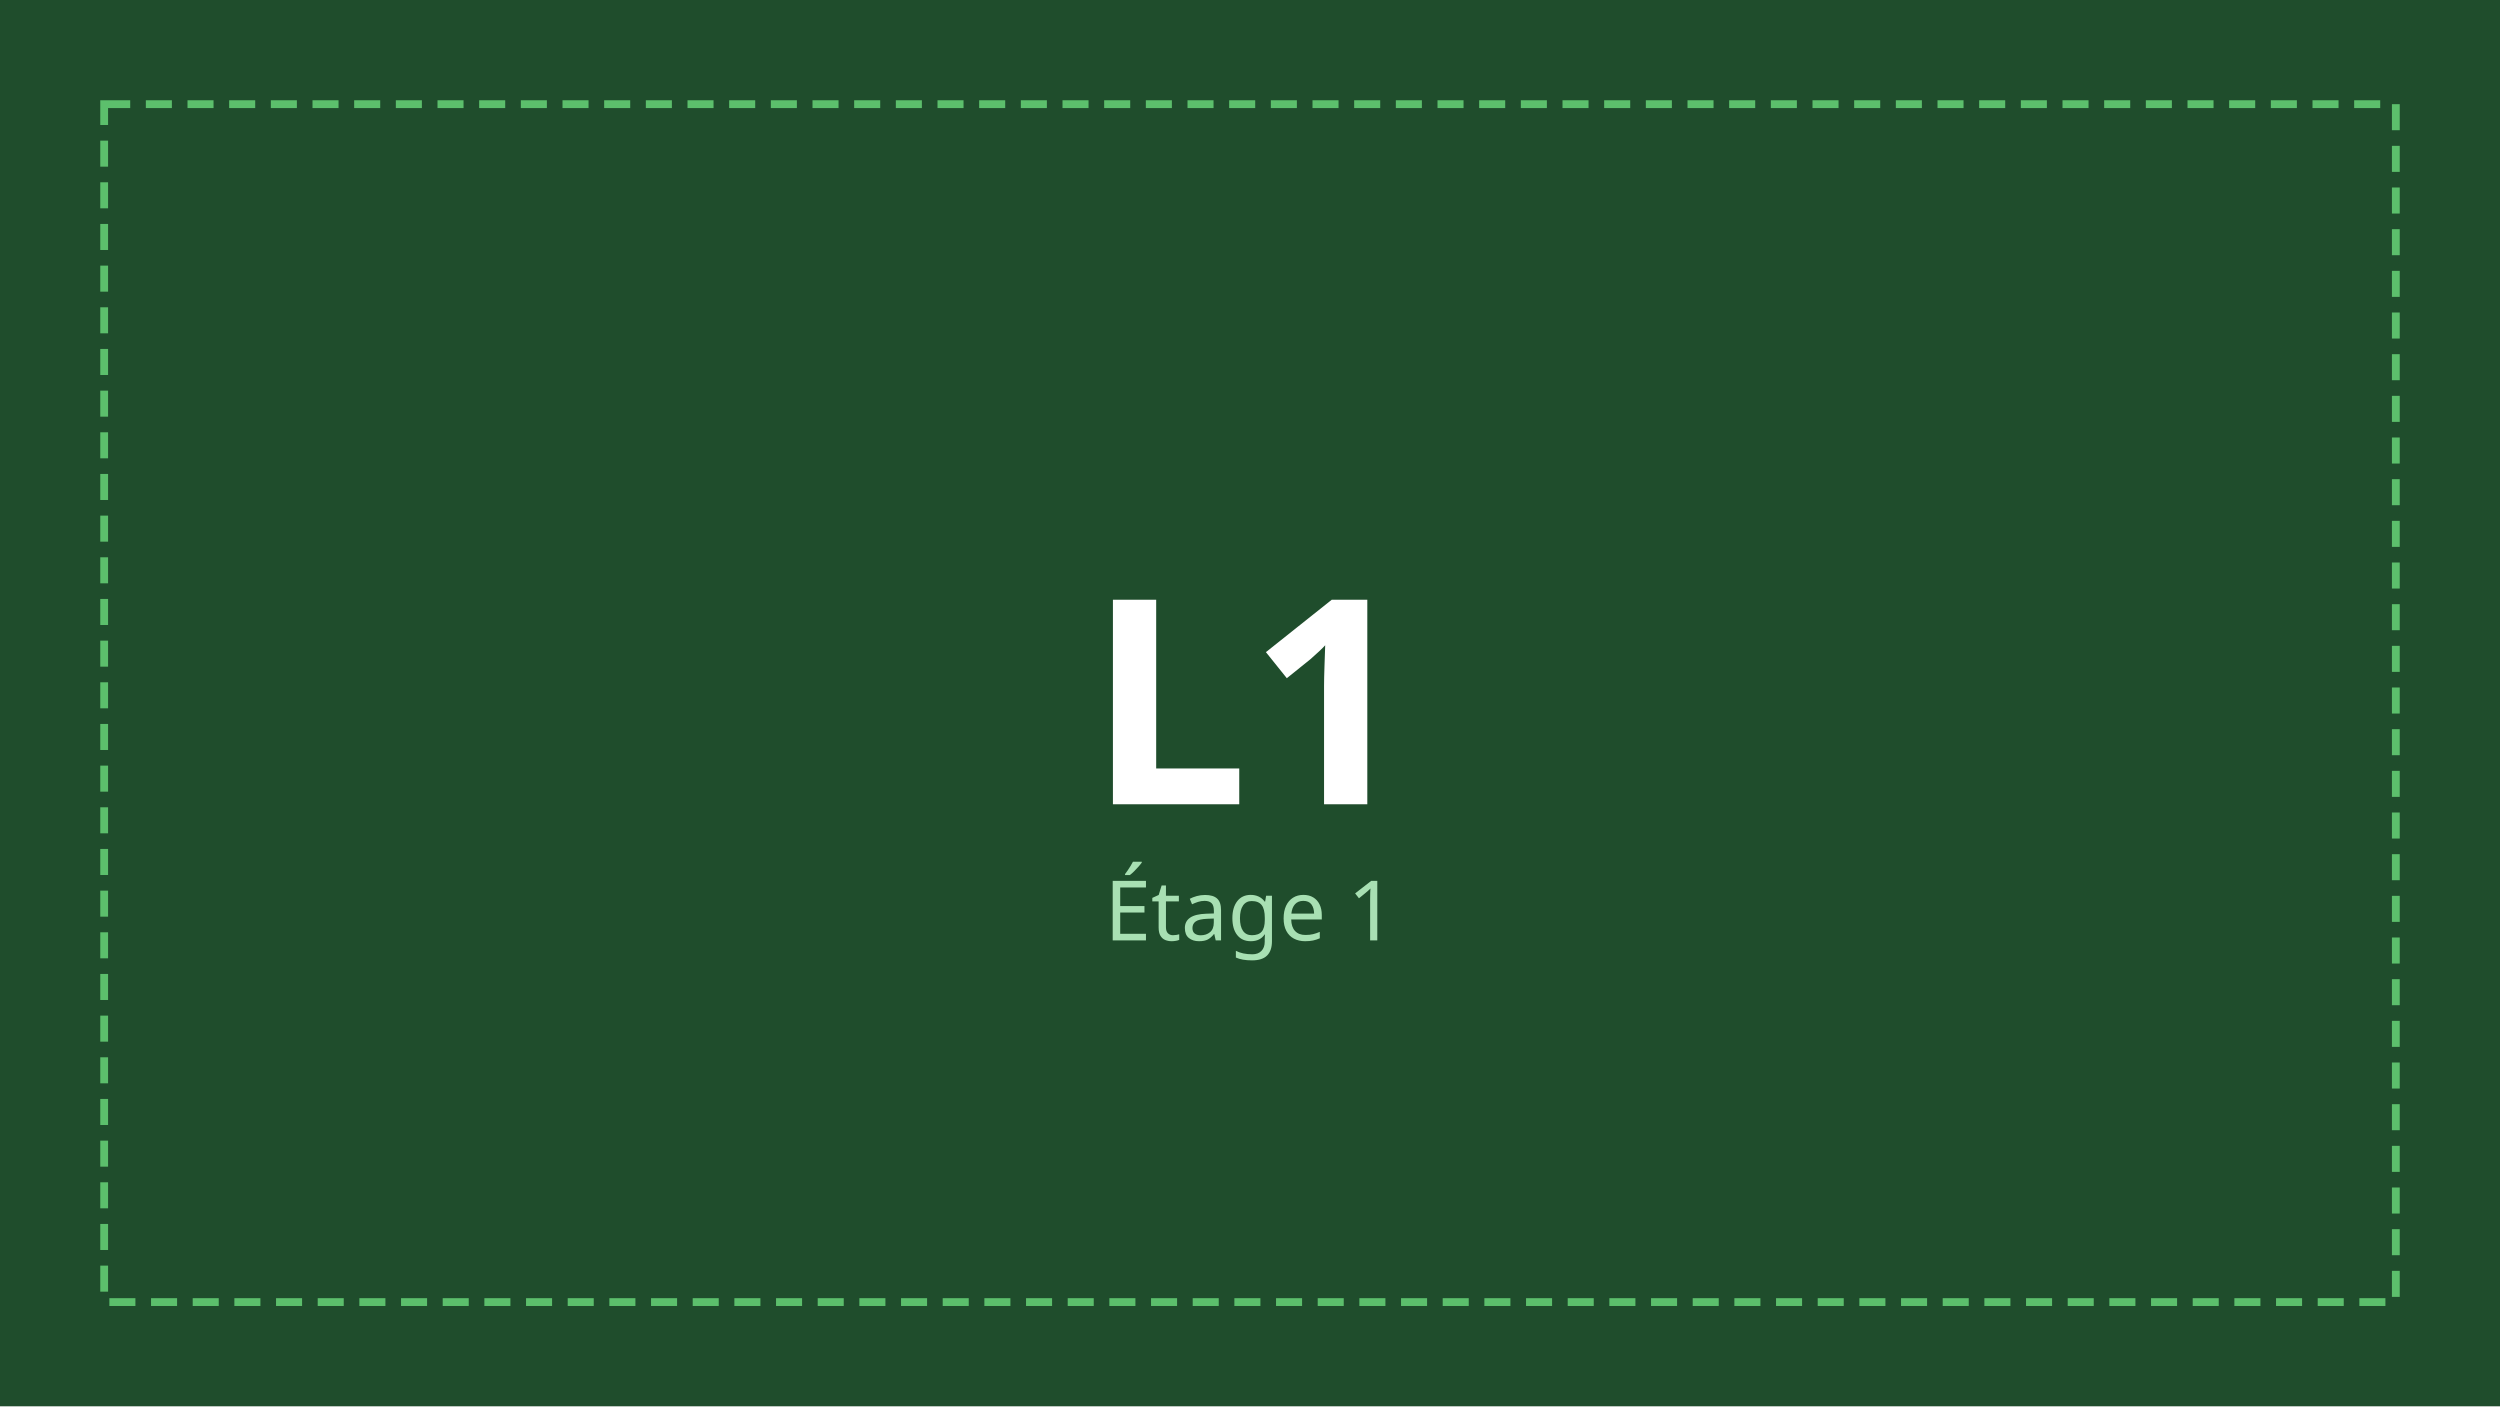
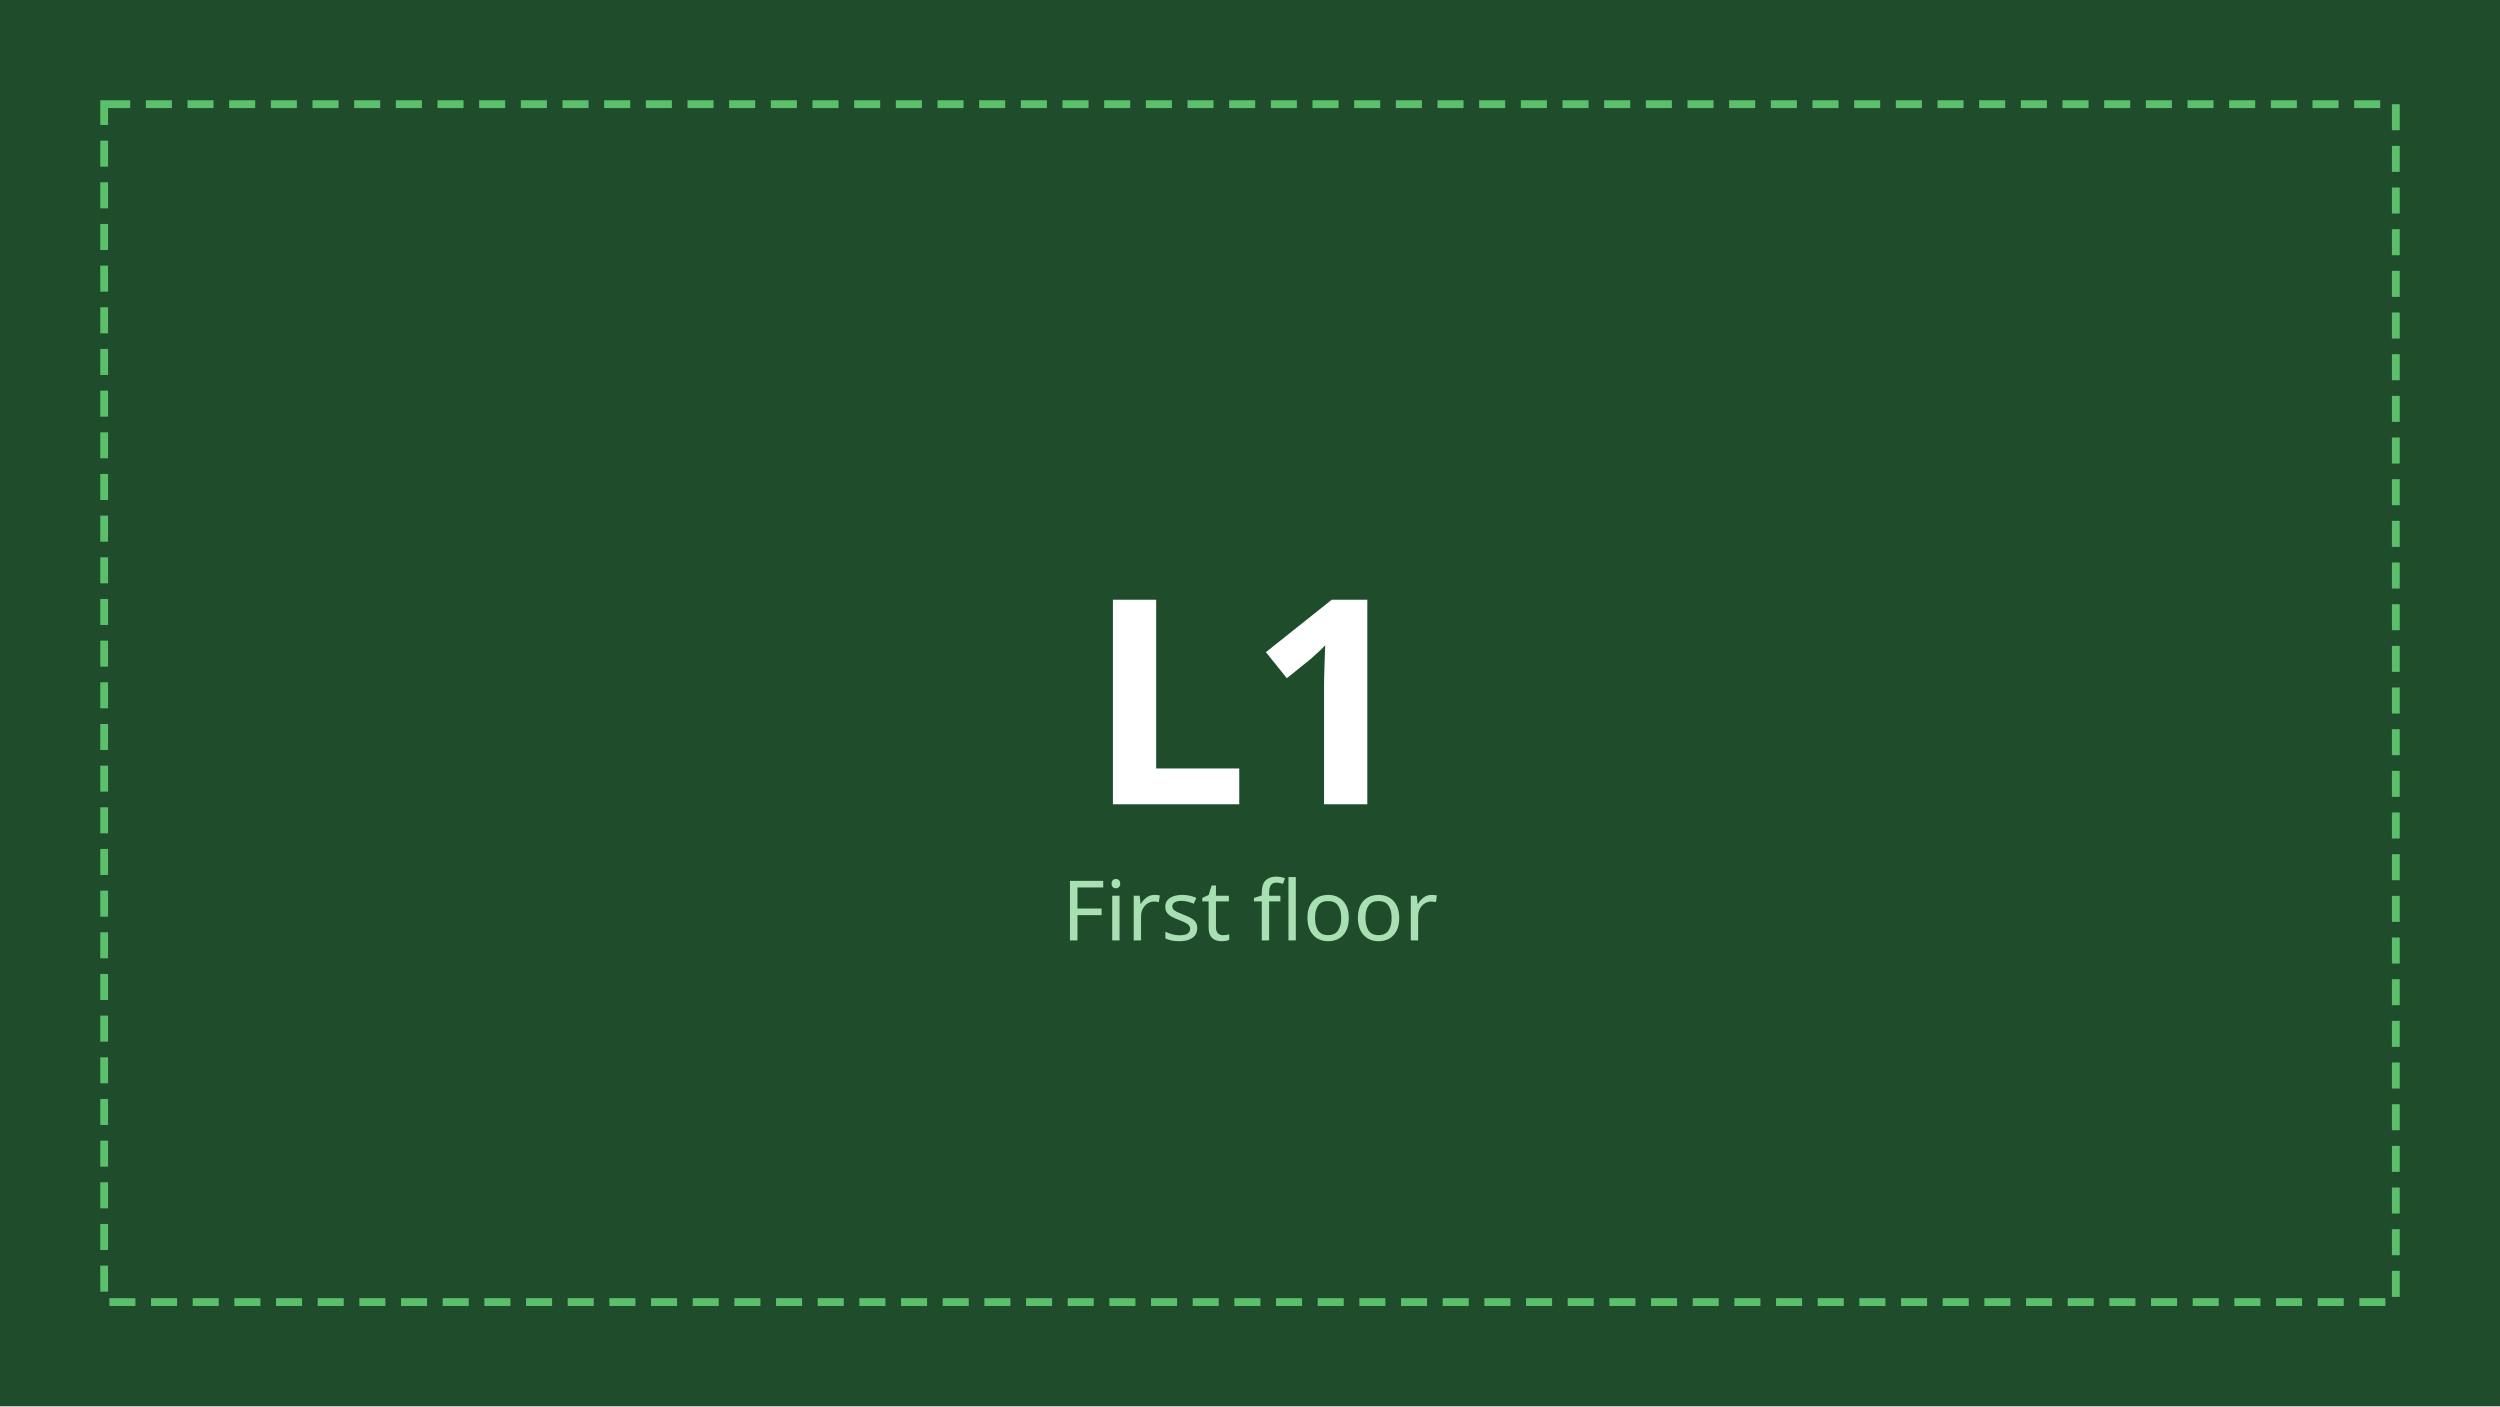
<svg xmlns="http://www.w3.org/2000/svg" viewBox="0 0 1920 1080" preserveAspectRatio="xMidYMid meet">
  <rect width="1920" height="1080" fill="#1f4d2c" />
  <rect x="80" y="80" width="1760" height="920" fill="none" stroke="#5cbf6c" stroke-width="6" stroke-dasharray="20 12" />
  <text x="960" y="540" font-family="sans-serif" font-size="220" font-weight="700" text-anchor="middle" dominant-baseline="middle" fill="#fff">L1</text>
-   <text x="960" y="700" font-family="sans-serif" font-size="64" text-anchor="middle" dominant-baseline="middle" fill="#a8e0b3">Étage 1</text>
+   <text x="960" y="700" font-family="sans-serif" font-size="64" text-anchor="middle" dominant-baseline="middle" fill="#a8e0b3">First floor</text>
</svg>
